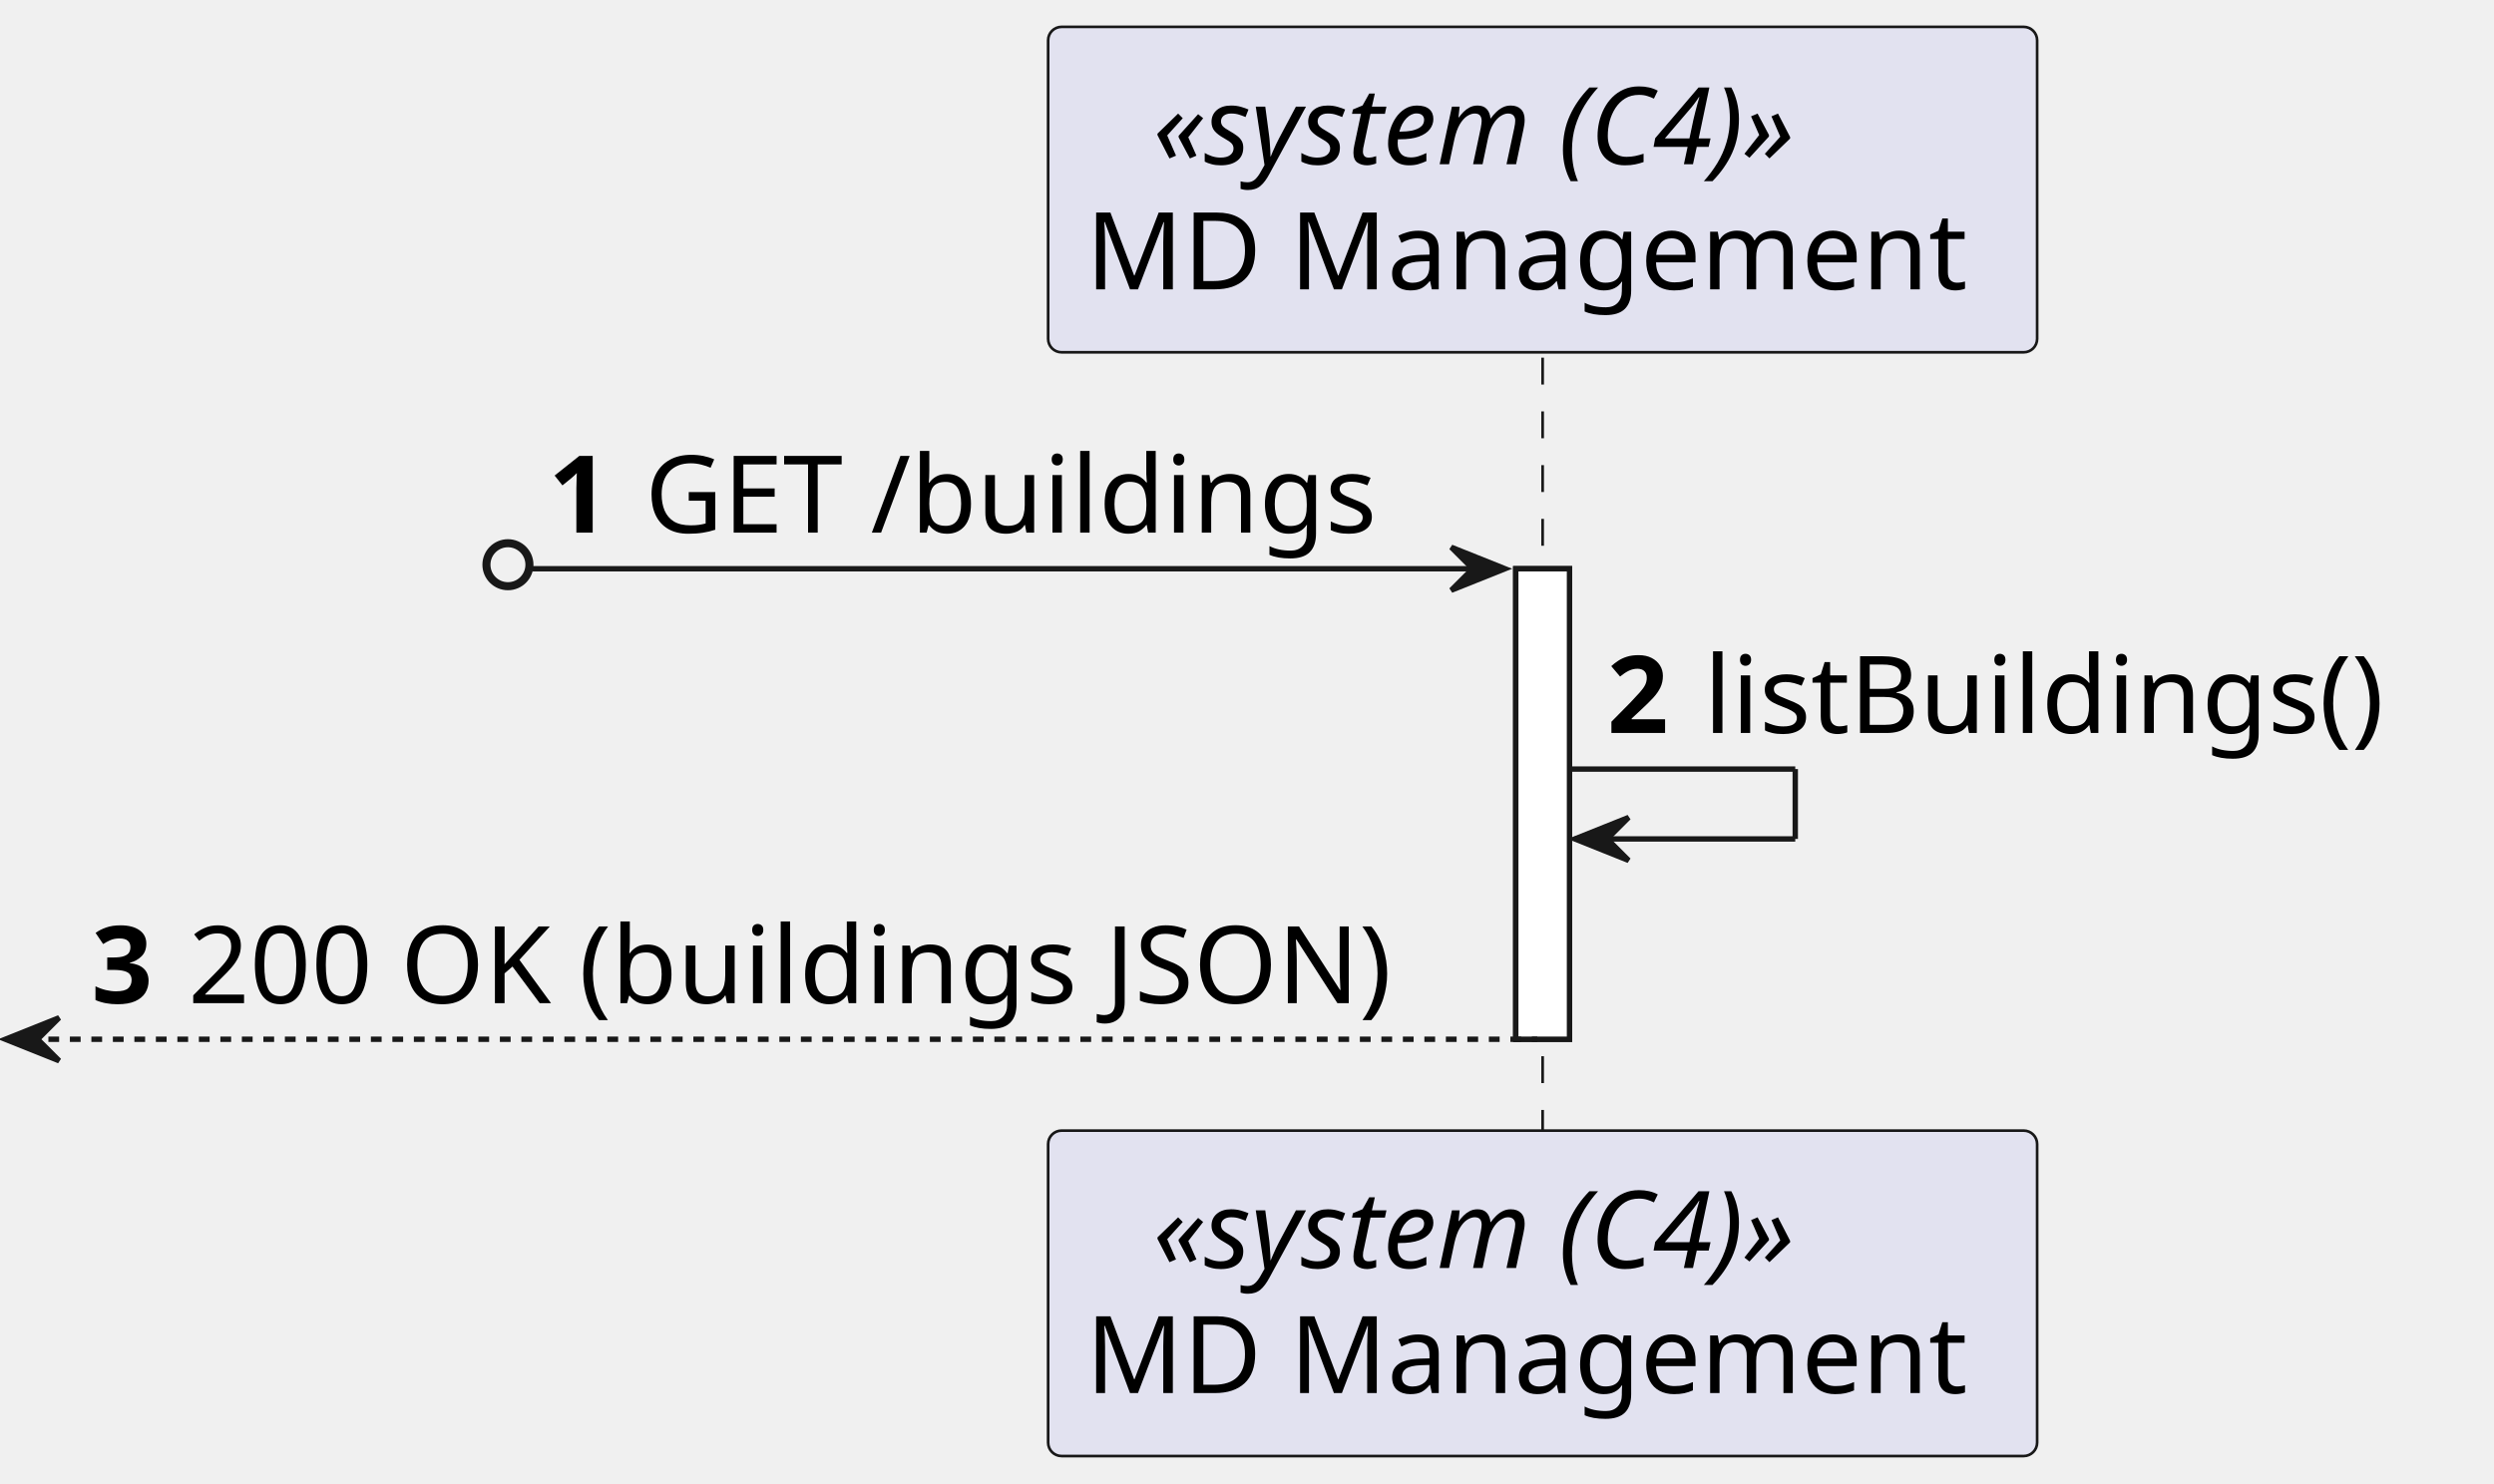
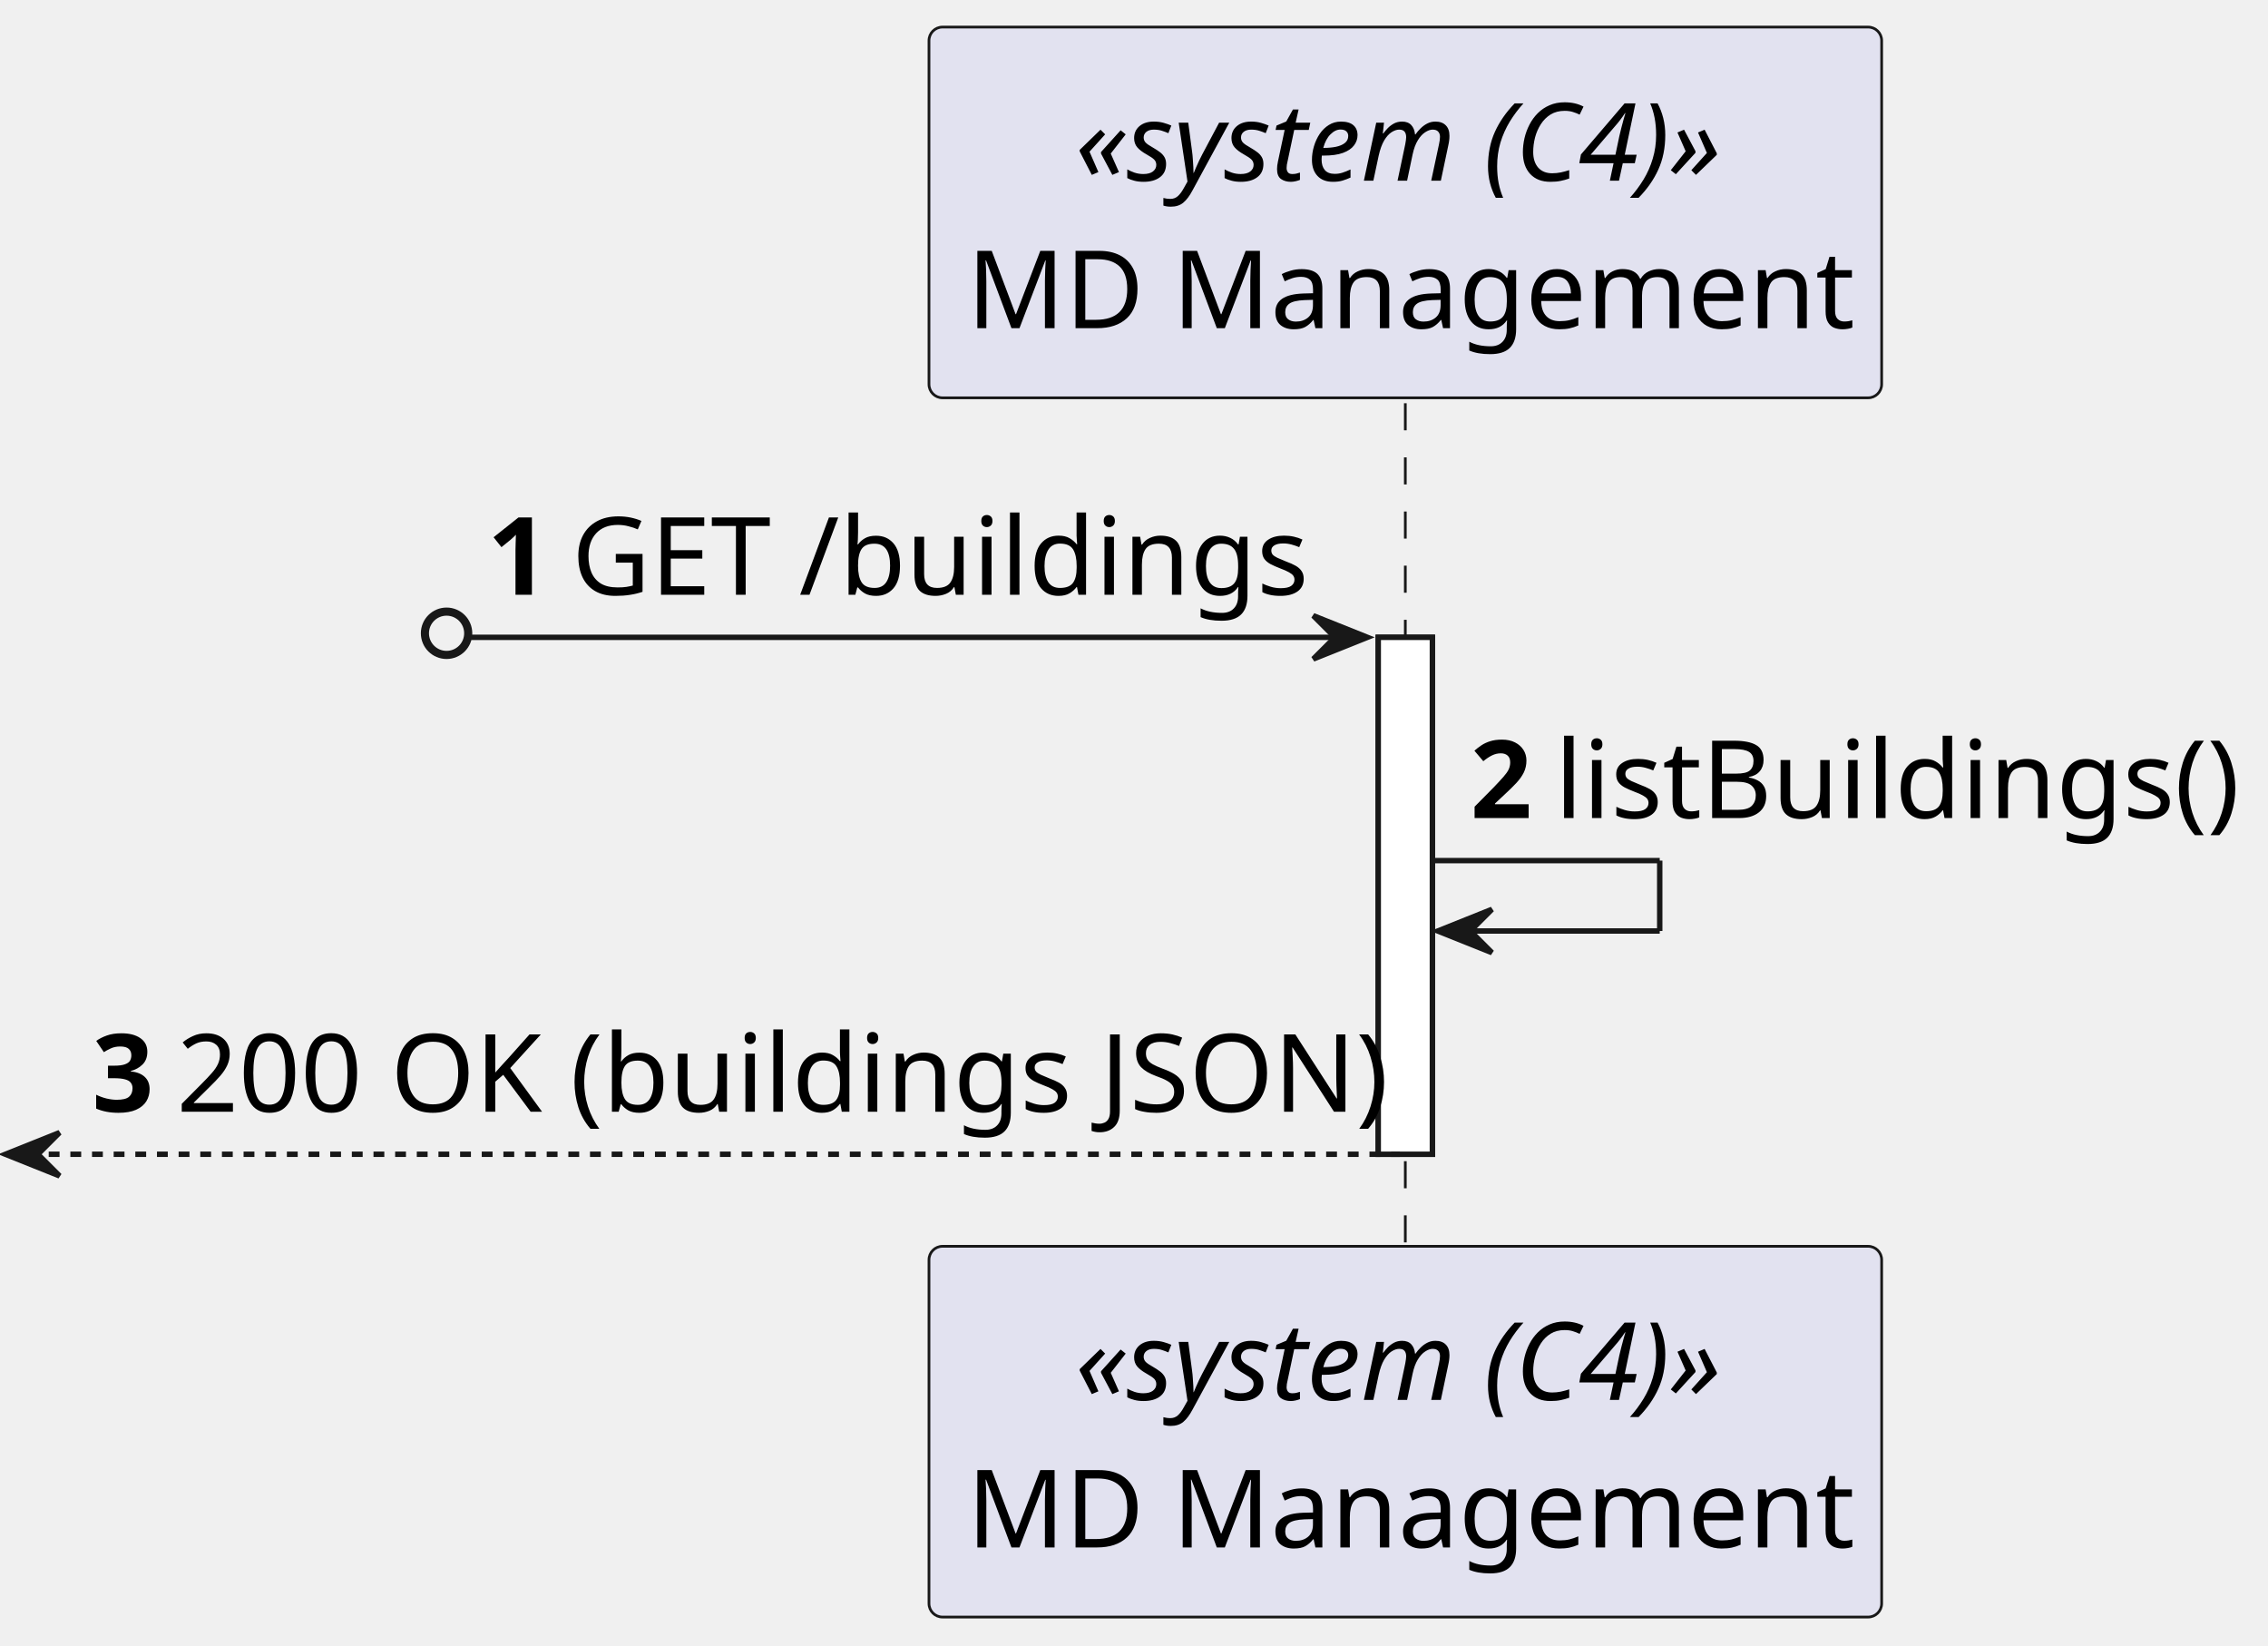
- <svg xmlns="http://www.w3.org/2000/svg" contentStyleType="text/css" height="276px" preserveAspectRatio="none" style="width:464px;height:276px;background:#FFFFFF;" version="1.1" viewBox="0 0 464 276" width="464px" zoomAndPan="magnify">
+ <svg xmlns="http://www.w3.org/2000/svg" contentStyleType="text/css" height="304px" preserveAspectRatio="none" style="width:419px;height:304px;background:#FFFFFF;" version="1.1" viewBox="0 0 419 304" width="419px" zoomAndPan="magnify">
  <defs />
  <g>
-     <rect fill="#FFFFFF" height="87.562" style="stroke:#181818;stroke-width:1.0;" width="10" x="282" y="105.844" />
-     <line style="stroke:#181818;stroke-width:0.5;stroke-dasharray:5.0,5.0;" x1="287" x2="287" y1="66.562" y2="211.406" />
-     <rect fill="#E2E2F0" height="60.562" rx="2.5" ry="2.5" style="stroke:#181818;stroke-width:0.5;" width="184" x="195" y="5" />
-     <text fill="#000000" font-family="sans-serif" font-size="20" font-style="italic" lengthAdjust="spacing" textLength="145" x="214.5" y="30.564">«system (C4)»</text>
-     <text fill="#000000" font-family="sans-serif" font-size="20" lengthAdjust="spacing" textLength="170" x="202" y="53.846">MD Management</text>
-     <rect fill="#E2E2F0" height="60.562" rx="2.5" ry="2.5" style="stroke:#181818;stroke-width:0.5;" width="184" x="195" y="210.406" />
-     <text fill="#000000" font-family="sans-serif" font-size="20" font-style="italic" lengthAdjust="spacing" textLength="145" x="214.5" y="235.971">«system (C4)»</text>
-     <text fill="#000000" font-family="sans-serif" font-size="20" lengthAdjust="spacing" textLength="170" x="202" y="259.252">MD Management</text>
-     <rect fill="#FFFFFF" height="87.562" style="stroke:#181818;stroke-width:1.0;" width="10" x="282" y="105.844" />
-     <ellipse cx="94.5" cy="105.094" fill="none" rx="4" ry="4" style="stroke:#181818;stroke-width:1.5;" />
-     <polygon fill="#181818" points="270,101.844,280,105.844,270,109.844,274,105.844" style="stroke:#181818;stroke-width:1.0;" />
-     <line style="stroke:#181818;stroke-width:1.0;" x1="99" x2="276" y1="105.844" y2="105.844" />
-     <text fill="#000000" font-family="sans-serif" font-size="20" font-weight="bold" lengthAdjust="spacing" textLength="14" x="102" y="99.127">1</text>
-     <text fill="#000000" font-family="sans-serif" font-size="20" lengthAdjust="spacing" textLength="147" x="120" y="99.127">GET /buildings</text>
-     <line style="stroke:#181818;stroke-width:1.0;" x1="292" x2="334" y1="143.125" y2="143.125" />
-     <line style="stroke:#181818;stroke-width:1.0;" x1="334" x2="334" y1="143.125" y2="156.125" />
-     <line style="stroke:#181818;stroke-width:1.0;" x1="293" x2="334" y1="156.125" y2="156.125" />
-     <polygon fill="#181818" points="303,152.125,293,156.125,303,160.125,299,156.125" style="stroke:#181818;stroke-width:1.0;" />
-     <text fill="#000000" font-family="sans-serif" font-size="20" font-weight="bold" lengthAdjust="spacing" textLength="14" x="299" y="136.408">2</text>
-     <text fill="#000000" font-family="sans-serif" font-size="20" lengthAdjust="spacing" textLength="140" x="317" y="136.408">listBuildings()</text>
-     <polygon fill="#181818" points="11,189.406,1,193.406,11,197.406,7,193.406" style="stroke:#181818;stroke-width:1.0;" />
-     <line style="stroke:#181818;stroke-width:1.0;stroke-dasharray:2.0,2.0;" x1="5" x2="286" y1="193.406" y2="193.406" />
-     <text fill="#000000" font-family="sans-serif" font-size="20" font-weight="bold" lengthAdjust="spacing" textLength="14" x="17" y="186.69">3</text>
-     <text fill="#000000" font-family="sans-serif" font-size="20" lengthAdjust="spacing" textLength="245" x="35" y="186.69">200 OK (buildings JSON)</text>
+     <rect fill="#FFFFFF" height="95.48" style="stroke:#181818;stroke-width:1.0;" width="10" x="254.625" y="117.72" />
+     <line style="stroke:#181818;stroke-width:0.5;stroke-dasharray:5.0,5.0;" x1="259.625" x2="259.625" y1="74.48" y2="231.2" />
+     <rect fill="#E2E2F0" height="68.48" rx="2.5" ry="2.5" style="stroke:#181818;stroke-width:0.5;" width="176" x="171.625" y="5" />
+     <text fill="#000000" font-family="sans-serif" font-size="20" font-style="italic" lengthAdjust="spacing" textLength="122" x="198.625" y="33.38">«system (C4)»</text>
+     <text fill="#000000" font-family="sans-serif" font-size="20" lengthAdjust="spacing" textLength="162" x="178.625" y="60.62">MD Management</text>
+     <rect fill="#E2E2F0" height="68.48" rx="2.5" ry="2.5" style="stroke:#181818;stroke-width:0.5;" width="176" x="171.625" y="230.2" />
+     <text fill="#000000" font-family="sans-serif" font-size="20" font-style="italic" lengthAdjust="spacing" textLength="122" x="198.625" y="258.58">«system (C4)»</text>
+     <text fill="#000000" font-family="sans-serif" font-size="20" lengthAdjust="spacing" textLength="162" x="178.625" y="285.82">MD Management</text>
+     <rect fill="#FFFFFF" height="95.48" style="stroke:#181818;stroke-width:1.0;" width="10" x="254.625" y="117.72" />
+     <ellipse cx="82.5" cy="116.97" fill="none" rx="4" ry="4" style="stroke:#181818;stroke-width:1.5;" />
+     <polygon fill="#181818" points="242.625,113.72,252.625,117.72,242.625,121.72,246.625,117.72" style="stroke:#181818;stroke-width:1.0;" />
+     <line style="stroke:#181818;stroke-width:1.0;" x1="87" x2="248.625" y1="117.72" y2="117.72" />
+     <text fill="#000000" font-family="sans-serif" font-size="20" font-weight="bold" lengthAdjust="spacing" textLength="11.625" x="90" y="109.86">1</text>
+     <text fill="#000000" font-family="sans-serif" font-size="20" lengthAdjust="spacing" textLength="134" x="105.625" y="109.86">GET /buildings</text>
+     <line style="stroke:#181818;stroke-width:1.0;" x1="264.625" x2="306.625" y1="158.96" y2="158.96" />
+     <line style="stroke:#181818;stroke-width:1.0;" x1="306.625" x2="306.625" y1="158.96" y2="171.96" />
+     <line style="stroke:#181818;stroke-width:1.0;" x1="265.625" x2="306.625" y1="171.96" y2="171.96" />
+     <polygon fill="#181818" points="275.625,167.96,265.625,171.96,275.625,175.96,271.625,171.96" style="stroke:#181818;stroke-width:1.0;" />
+     <text fill="#000000" font-family="sans-serif" font-size="20" font-weight="bold" lengthAdjust="spacing" textLength="11.625" x="271.625" y="151.1">2</text>
+     <text fill="#000000" font-family="sans-serif" font-size="20" lengthAdjust="spacing" textLength="125" x="287.25" y="151.1">listBuildings()</text>
+     <polygon fill="#181818" points="11,209.2,1,213.2,11,217.2,7,213.2" style="stroke:#181818;stroke-width:1.0;" />
+     <line style="stroke:#181818;stroke-width:1.0;stroke-dasharray:2.0,2.0;" x1="5" x2="258.625" y1="213.2" y2="213.2" />
+     <text fill="#000000" font-family="sans-serif" font-size="20" font-weight="bold" lengthAdjust="spacing" textLength="11.625" x="17" y="205.34">3</text>
+     <text fill="#000000" font-family="sans-serif" font-size="20" lengthAdjust="spacing" textLength="220" x="32.625" y="205.34">200 OK (buildings JSON)</text>
  </g>
</svg>
